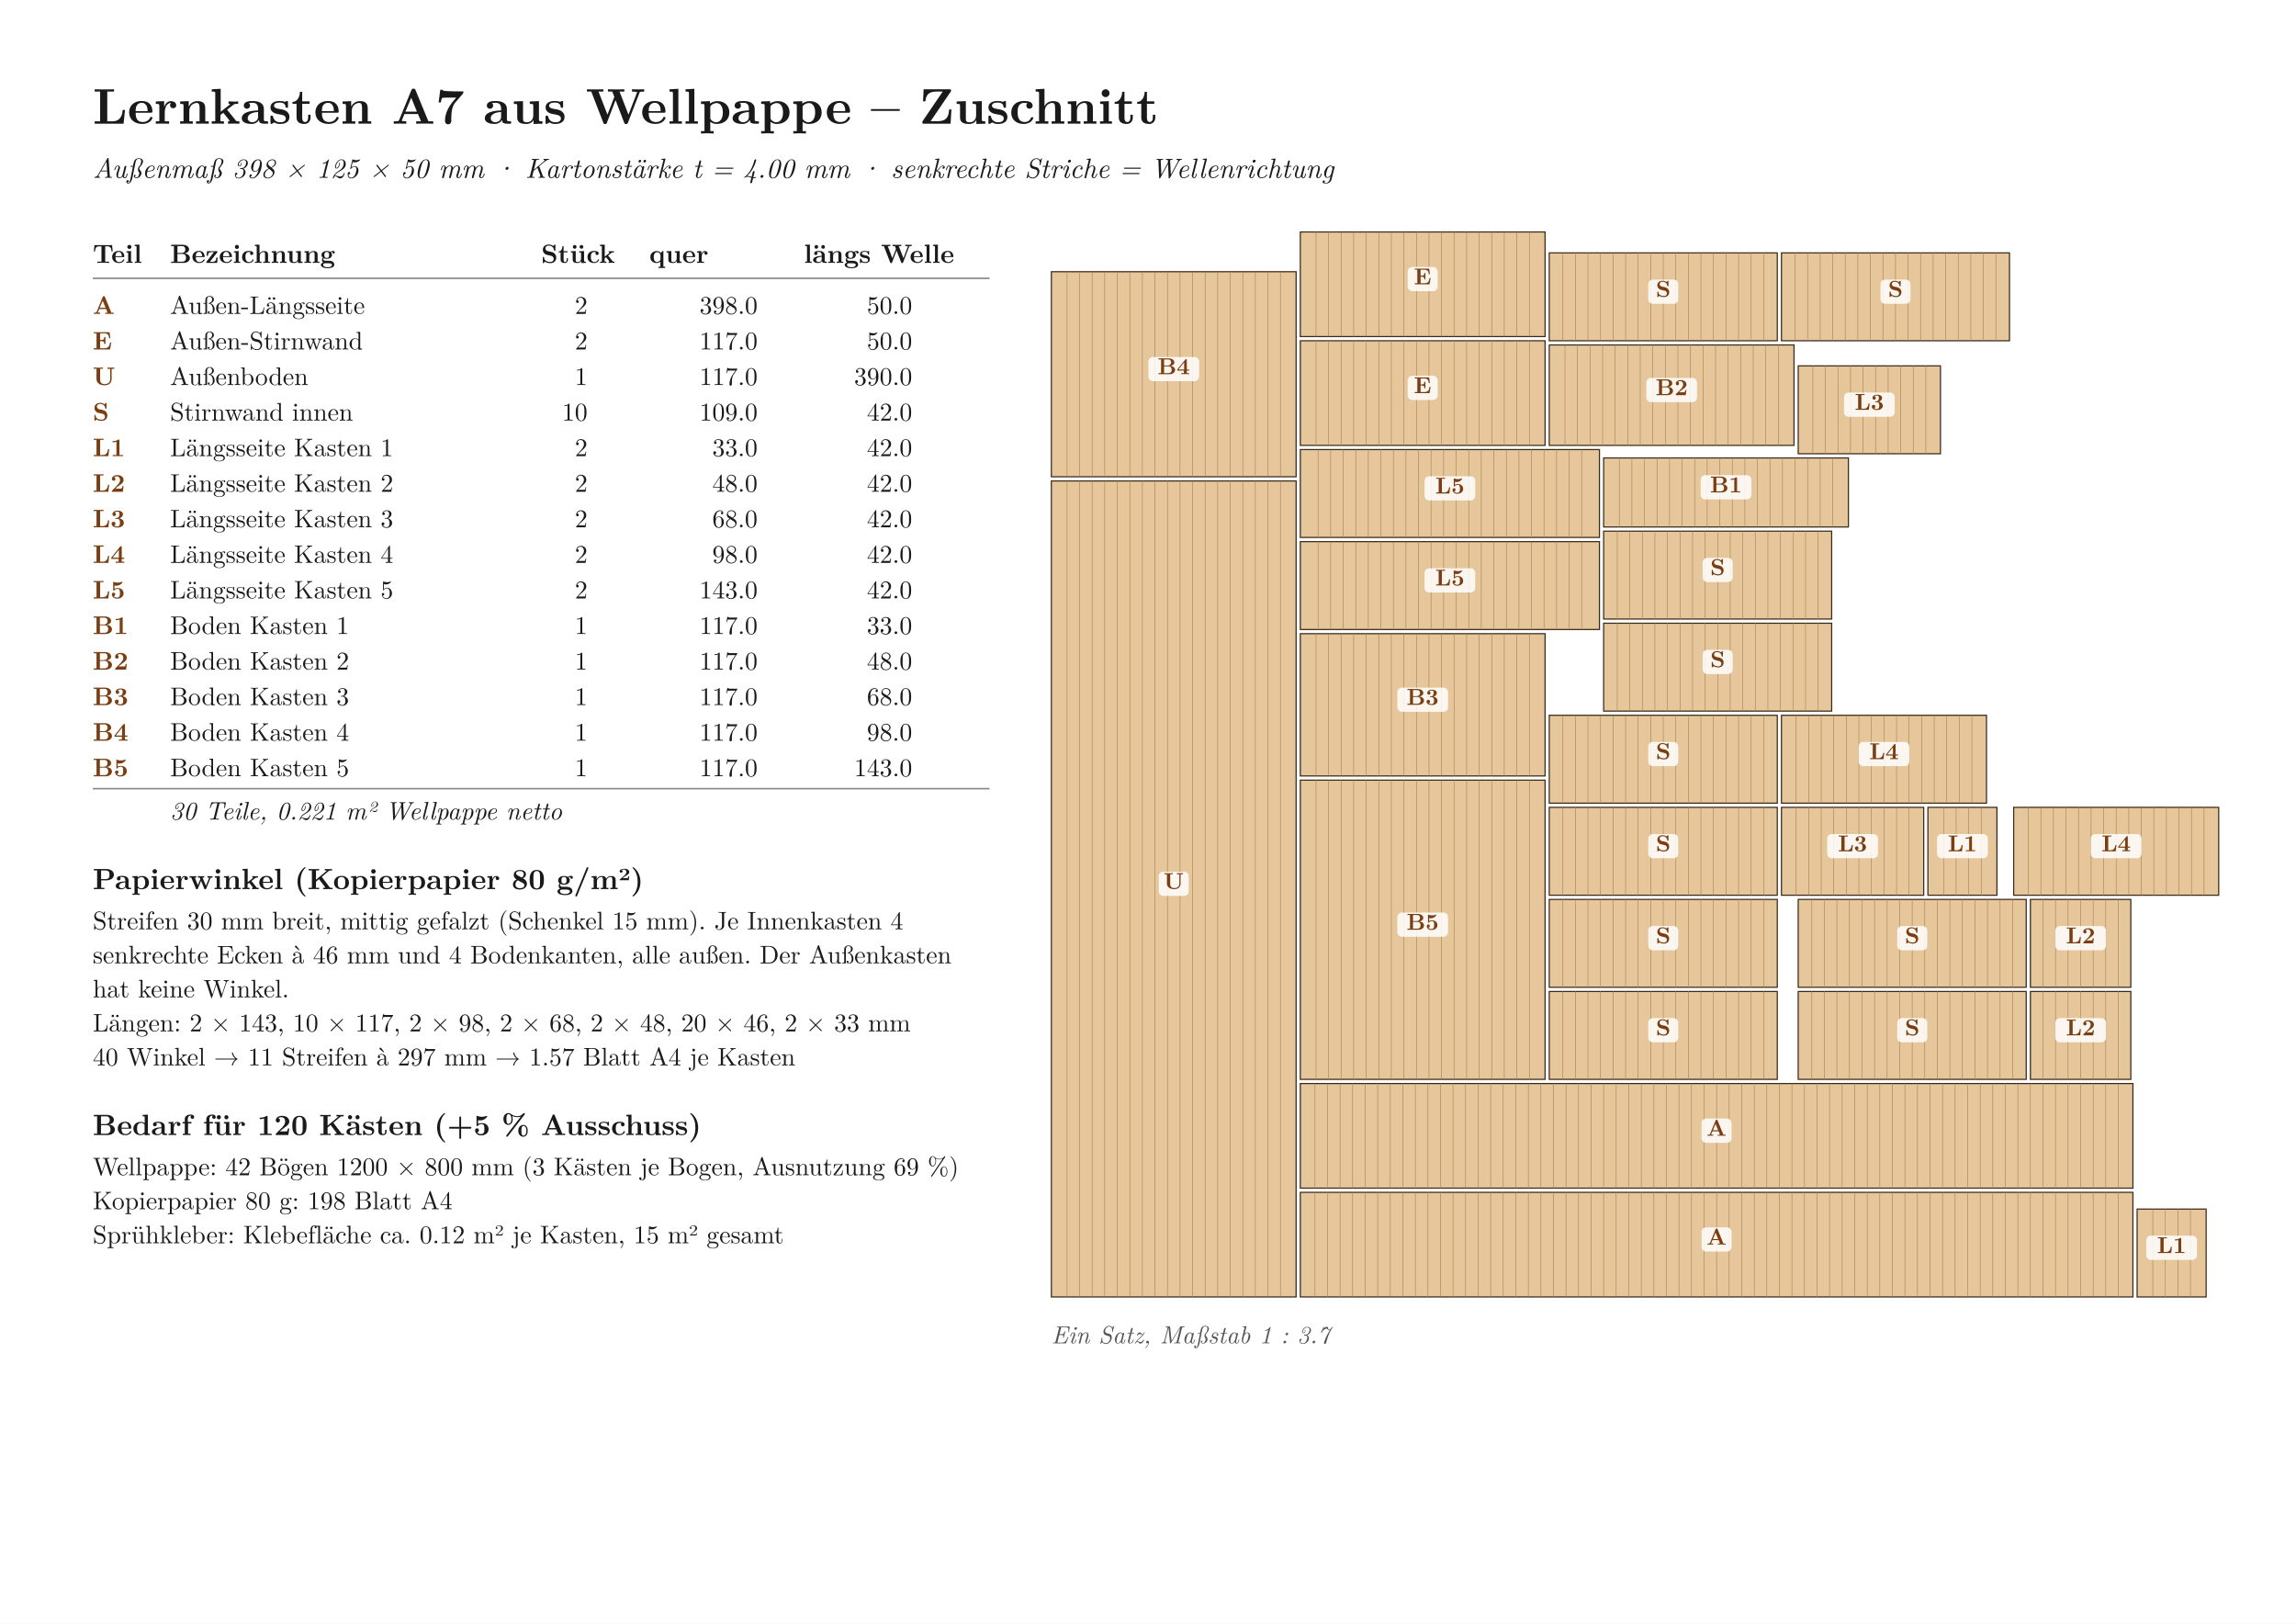
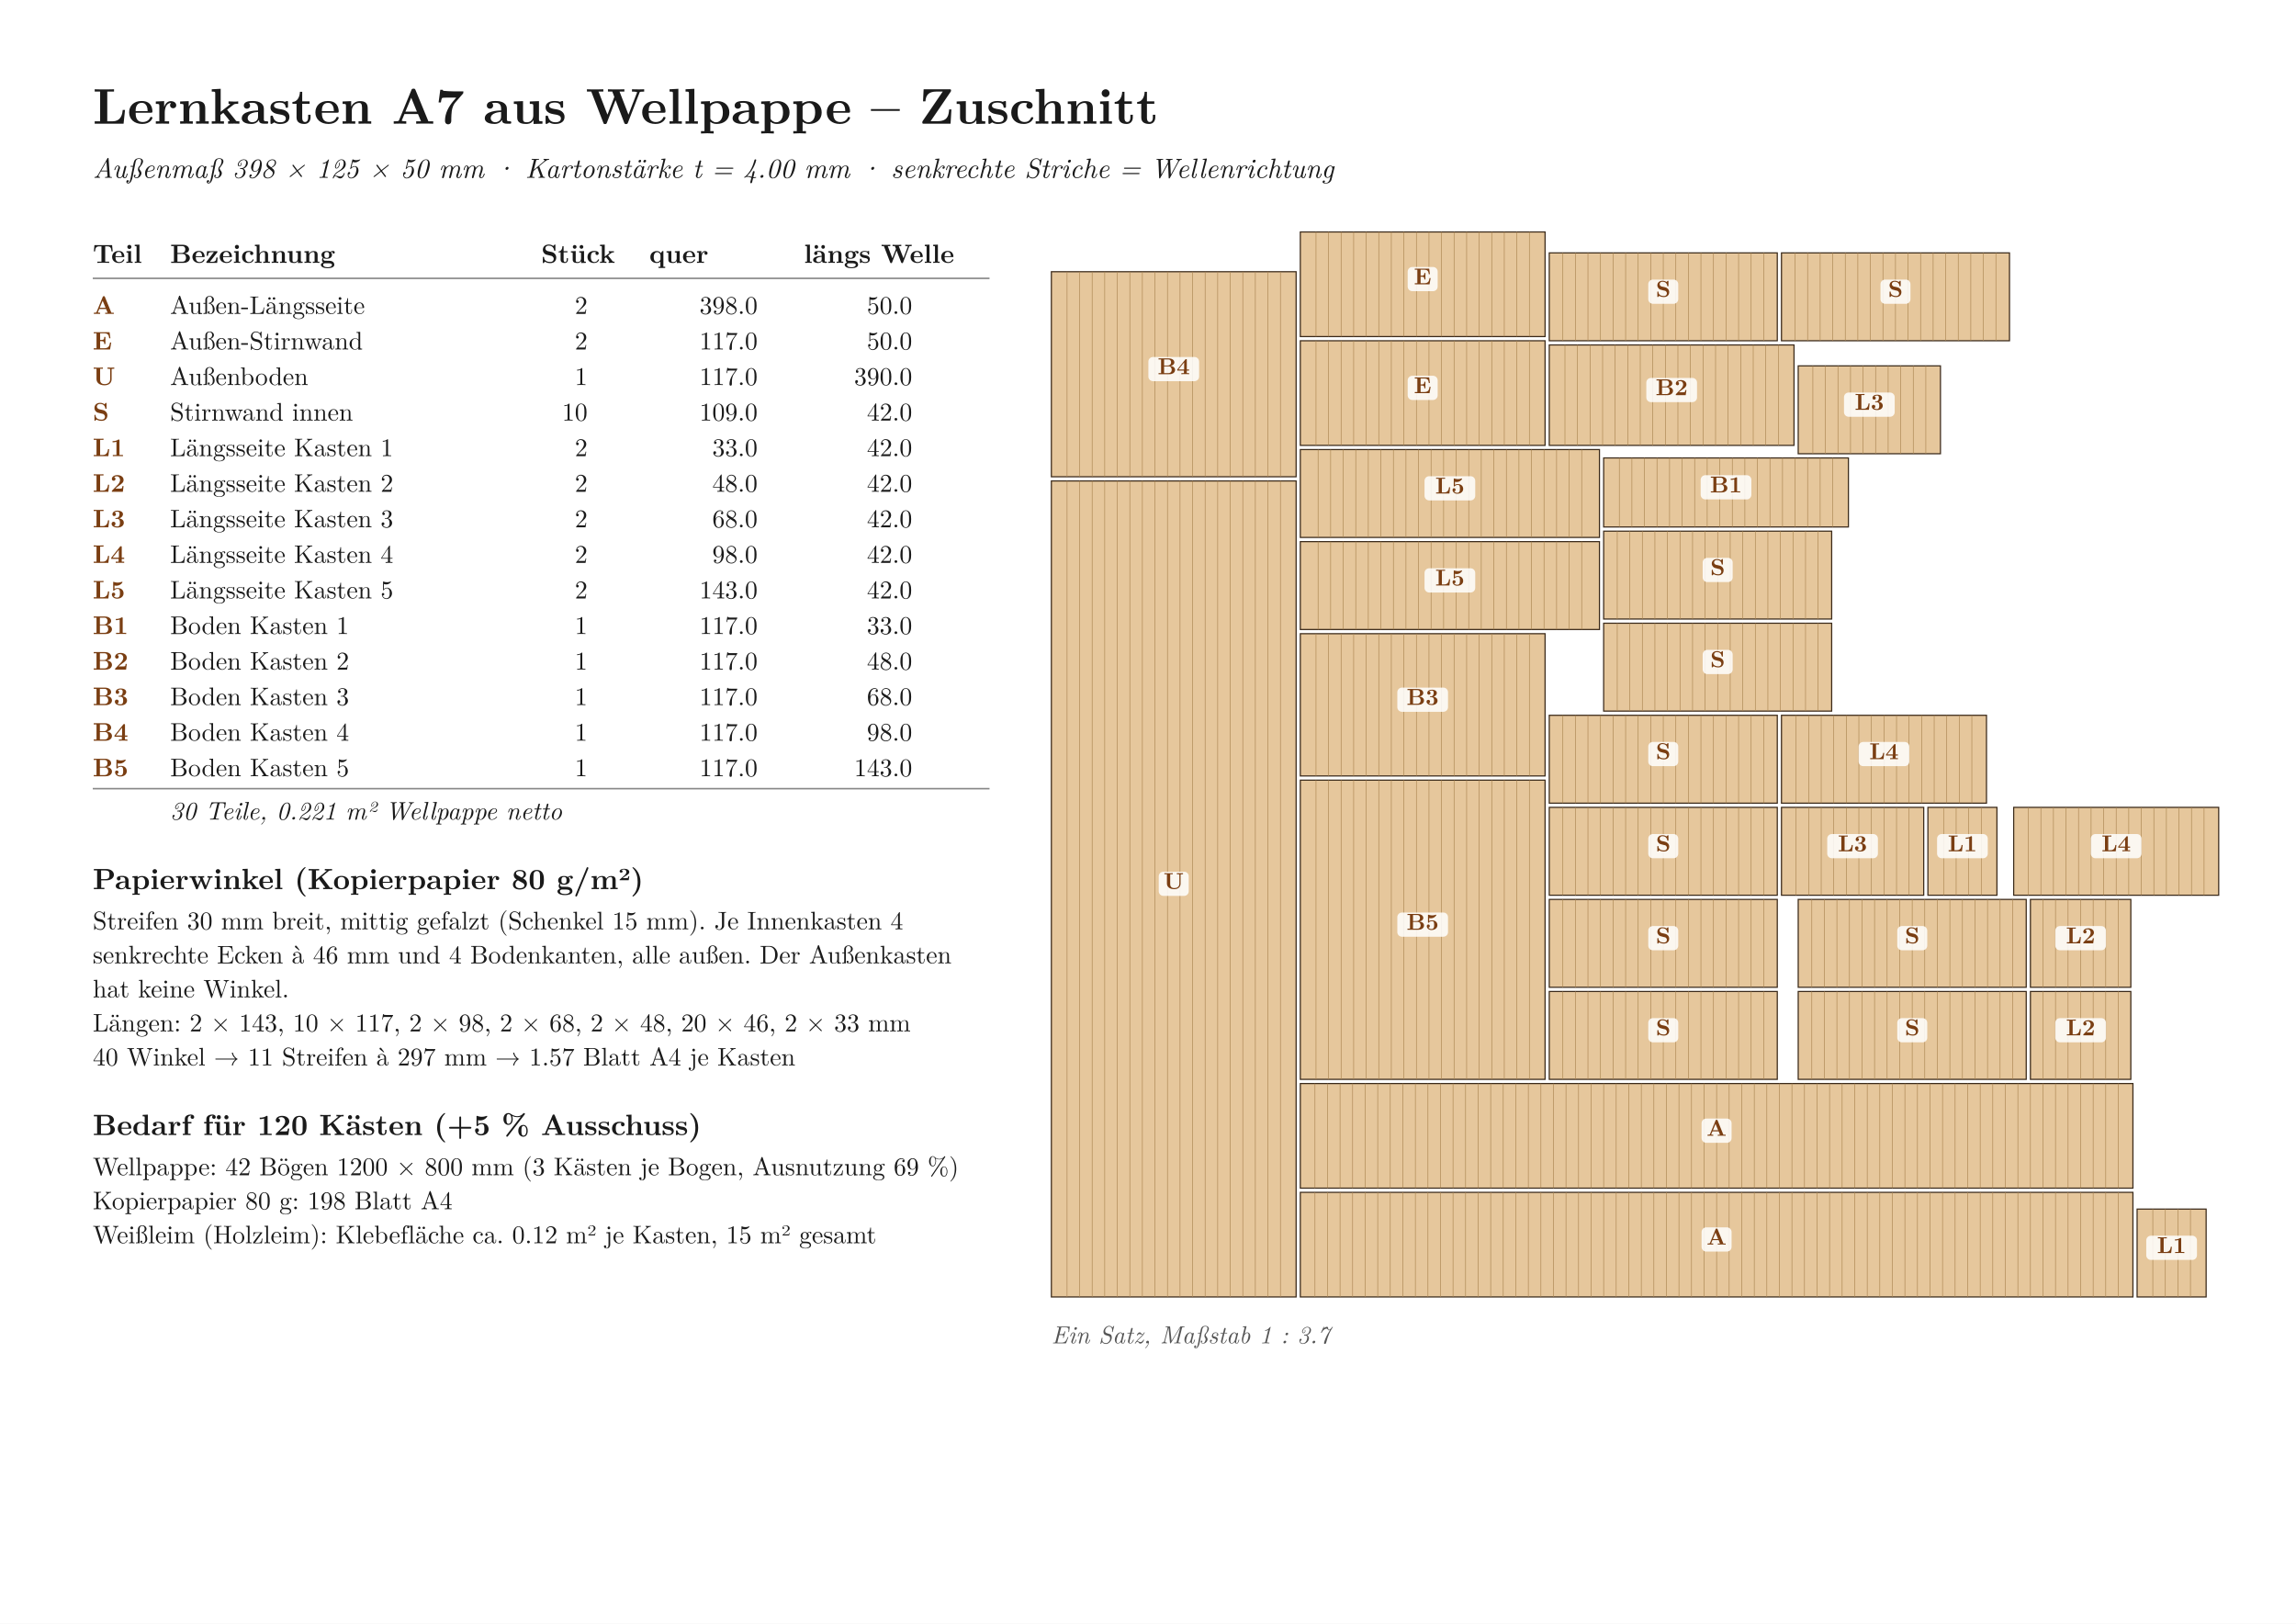
<svg xmlns="http://www.w3.org/2000/svg" width="297mm" height="210mm" viewBox="0 0 297 210" font-family="'Latin Modern Roman', 'CMU Serif', serif">
  <rect width="100%" height="100%" fill="#ffffff" />
  <text x="12.00" y="16.00" font-size="6.50" text-anchor="start" fill="#1a1a1a" font-weight="bold">Lernkasten A7 aus Wellpappe – Zuschnitt</text>
  <text x="12.00" y="23.00" font-size="3.60" text-anchor="start" fill="#1a1a1a" font-style="italic">Außenmaß 398 × 125 × 50 mm · Kartonstärke t = 4.00 mm · senkrechte Striche = Wellenrichtung</text>
  <text x="12.00" y="34.00" font-size="3.40" text-anchor="start" fill="#1a1a1a" font-weight="bold">Teil</text>
  <text x="22.00" y="34.00" font-size="3.40" text-anchor="start" fill="#1a1a1a" font-weight="bold">Bezeichnung</text>
  <text x="70.00" y="34.00" font-size="3.40" text-anchor="start" fill="#1a1a1a" font-weight="bold">Stück</text>
  <text x="84.00" y="34.00" font-size="3.40" text-anchor="start" fill="#1a1a1a" font-weight="bold">quer</text>
  <text x="104.00" y="34.00" font-size="3.40" text-anchor="start" fill="#1a1a1a" font-weight="bold">längs Welle</text>
  <path d="M12,36.0 H128" stroke="#888" stroke-width="0.2" />
  <text x="12.00" y="40.60" font-size="3.30" text-anchor="start" fill="#7a3e12" font-weight="bold">A</text>
  <text x="22.00" y="40.60" font-size="3.30" text-anchor="start" fill="#1a1a1a">Außen-Längsseite</text>
  <text x="76.00" y="40.60" font-size="3.30" text-anchor="end" fill="#1a1a1a">2</text>
  <text x="98.00" y="40.60" font-size="3.30" text-anchor="end" fill="#1a1a1a">398.0</text>
  <text x="118.00" y="40.60" font-size="3.30" text-anchor="end" fill="#1a1a1a">50.0</text>
  <text x="12.00" y="45.20" font-size="3.30" text-anchor="start" fill="#7a3e12" font-weight="bold">E</text>
  <text x="22.00" y="45.20" font-size="3.30" text-anchor="start" fill="#1a1a1a">Außen-Stirnwand</text>
  <text x="76.00" y="45.20" font-size="3.30" text-anchor="end" fill="#1a1a1a">2</text>
  <text x="98.00" y="45.20" font-size="3.30" text-anchor="end" fill="#1a1a1a">117.0</text>
  <text x="118.00" y="45.20" font-size="3.30" text-anchor="end" fill="#1a1a1a">50.0</text>
  <text x="12.00" y="49.80" font-size="3.30" text-anchor="start" fill="#7a3e12" font-weight="bold">U</text>
  <text x="22.00" y="49.80" font-size="3.30" text-anchor="start" fill="#1a1a1a">Außenboden</text>
  <text x="76.00" y="49.80" font-size="3.30" text-anchor="end" fill="#1a1a1a">1</text>
  <text x="98.00" y="49.80" font-size="3.30" text-anchor="end" fill="#1a1a1a">117.0</text>
  <text x="118.00" y="49.80" font-size="3.30" text-anchor="end" fill="#1a1a1a">390.0</text>
  <text x="12.00" y="54.40" font-size="3.30" text-anchor="start" fill="#7a3e12" font-weight="bold">S</text>
  <text x="22.00" y="54.40" font-size="3.30" text-anchor="start" fill="#1a1a1a">Stirnwand innen</text>
  <text x="76.00" y="54.40" font-size="3.30" text-anchor="end" fill="#1a1a1a">10</text>
  <text x="98.00" y="54.40" font-size="3.30" text-anchor="end" fill="#1a1a1a">109.0</text>
  <text x="118.00" y="54.40" font-size="3.30" text-anchor="end" fill="#1a1a1a">42.0</text>
  <text x="12.00" y="59.00" font-size="3.30" text-anchor="start" fill="#7a3e12" font-weight="bold">L1</text>
  <text x="22.00" y="59.00" font-size="3.30" text-anchor="start" fill="#1a1a1a">Längsseite Kasten 1</text>
  <text x="76.00" y="59.00" font-size="3.30" text-anchor="end" fill="#1a1a1a">2</text>
  <text x="98.00" y="59.00" font-size="3.30" text-anchor="end" fill="#1a1a1a">33.0</text>
  <text x="118.00" y="59.00" font-size="3.30" text-anchor="end" fill="#1a1a1a">42.0</text>
  <text x="12.00" y="63.60" font-size="3.30" text-anchor="start" fill="#7a3e12" font-weight="bold">L2</text>
  <text x="22.00" y="63.60" font-size="3.30" text-anchor="start" fill="#1a1a1a">Längsseite Kasten 2</text>
  <text x="76.00" y="63.60" font-size="3.30" text-anchor="end" fill="#1a1a1a">2</text>
  <text x="98.00" y="63.60" font-size="3.30" text-anchor="end" fill="#1a1a1a">48.0</text>
  <text x="118.00" y="63.60" font-size="3.30" text-anchor="end" fill="#1a1a1a">42.0</text>
  <text x="12.00" y="68.20" font-size="3.30" text-anchor="start" fill="#7a3e12" font-weight="bold">L3</text>
  <text x="22.00" y="68.20" font-size="3.30" text-anchor="start" fill="#1a1a1a">Längsseite Kasten 3</text>
  <text x="76.00" y="68.20" font-size="3.30" text-anchor="end" fill="#1a1a1a">2</text>
  <text x="98.00" y="68.20" font-size="3.30" text-anchor="end" fill="#1a1a1a">68.0</text>
  <text x="118.00" y="68.20" font-size="3.30" text-anchor="end" fill="#1a1a1a">42.0</text>
  <text x="12.00" y="72.80" font-size="3.30" text-anchor="start" fill="#7a3e12" font-weight="bold">L4</text>
  <text x="22.00" y="72.80" font-size="3.30" text-anchor="start" fill="#1a1a1a">Längsseite Kasten 4</text>
  <text x="76.00" y="72.80" font-size="3.30" text-anchor="end" fill="#1a1a1a">2</text>
  <text x="98.00" y="72.80" font-size="3.30" text-anchor="end" fill="#1a1a1a">98.0</text>
  <text x="118.00" y="72.80" font-size="3.30" text-anchor="end" fill="#1a1a1a">42.0</text>
  <text x="12.00" y="77.40" font-size="3.30" text-anchor="start" fill="#7a3e12" font-weight="bold">L5</text>
  <text x="22.00" y="77.40" font-size="3.30" text-anchor="start" fill="#1a1a1a">Längsseite Kasten 5</text>
  <text x="76.00" y="77.40" font-size="3.30" text-anchor="end" fill="#1a1a1a">2</text>
  <text x="98.00" y="77.40" font-size="3.30" text-anchor="end" fill="#1a1a1a">143.0</text>
  <text x="118.00" y="77.40" font-size="3.30" text-anchor="end" fill="#1a1a1a">42.0</text>
  <text x="12.00" y="82.00" font-size="3.30" text-anchor="start" fill="#7a3e12" font-weight="bold">B1</text>
  <text x="22.00" y="82.00" font-size="3.30" text-anchor="start" fill="#1a1a1a">Boden Kasten 1</text>
  <text x="76.00" y="82.00" font-size="3.30" text-anchor="end" fill="#1a1a1a">1</text>
  <text x="98.00" y="82.00" font-size="3.30" text-anchor="end" fill="#1a1a1a">117.0</text>
  <text x="118.00" y="82.00" font-size="3.30" text-anchor="end" fill="#1a1a1a">33.0</text>
  <text x="12.00" y="86.60" font-size="3.30" text-anchor="start" fill="#7a3e12" font-weight="bold">B2</text>
  <text x="22.00" y="86.60" font-size="3.30" text-anchor="start" fill="#1a1a1a">Boden Kasten 2</text>
  <text x="76.00" y="86.60" font-size="3.30" text-anchor="end" fill="#1a1a1a">1</text>
  <text x="98.00" y="86.60" font-size="3.30" text-anchor="end" fill="#1a1a1a">117.0</text>
  <text x="118.00" y="86.60" font-size="3.30" text-anchor="end" fill="#1a1a1a">48.0</text>
  <text x="12.00" y="91.20" font-size="3.30" text-anchor="start" fill="#7a3e12" font-weight="bold">B3</text>
  <text x="22.00" y="91.20" font-size="3.30" text-anchor="start" fill="#1a1a1a">Boden Kasten 3</text>
  <text x="76.00" y="91.20" font-size="3.30" text-anchor="end" fill="#1a1a1a">1</text>
  <text x="98.00" y="91.20" font-size="3.30" text-anchor="end" fill="#1a1a1a">117.0</text>
  <text x="118.00" y="91.20" font-size="3.30" text-anchor="end" fill="#1a1a1a">68.0</text>
  <text x="12.00" y="95.80" font-size="3.30" text-anchor="start" fill="#7a3e12" font-weight="bold">B4</text>
  <text x="22.00" y="95.80" font-size="3.30" text-anchor="start" fill="#1a1a1a">Boden Kasten 4</text>
  <text x="76.00" y="95.80" font-size="3.30" text-anchor="end" fill="#1a1a1a">1</text>
  <text x="98.00" y="95.80" font-size="3.30" text-anchor="end" fill="#1a1a1a">117.0</text>
  <text x="118.00" y="95.80" font-size="3.30" text-anchor="end" fill="#1a1a1a">98.0</text>
  <text x="12.00" y="100.40" font-size="3.30" text-anchor="start" fill="#7a3e12" font-weight="bold">B5</text>
  <text x="22.00" y="100.40" font-size="3.30" text-anchor="start" fill="#1a1a1a">Boden Kasten 5</text>
  <text x="76.00" y="100.40" font-size="3.30" text-anchor="end" fill="#1a1a1a">1</text>
  <text x="98.00" y="100.40" font-size="3.30" text-anchor="end" fill="#1a1a1a">117.0</text>
  <text x="118.00" y="100.40" font-size="3.30" text-anchor="end" fill="#1a1a1a">143.0</text>
  <path d="M12,102.0 H128" stroke="#888" stroke-width="0.2" />
  <text x="22.00" y="106.00" font-size="3.30" text-anchor="start" fill="#1a1a1a" font-style="italic">30 Teile, 0.221 m² Wellpappe netto</text>
  <text x="12.00" y="115.00" font-size="3.80" text-anchor="start" fill="#1a1a1a" font-weight="bold">Papierwinkel (Kopierpapier 80 g/m²)</text>
  <text x="12.00" y="120.20" font-size="3.30" text-anchor="start" fill="#1a1a1a">Streifen 30 mm breit, mittig gefalzt (Schenkel 15 mm). Je Innenkasten 4</text>
  <text x="12.00" y="124.60" font-size="3.30" text-anchor="start" fill="#1a1a1a">senkrechte Ecken à 46 mm und 4 Bodenkanten, alle außen. Der Außenkasten</text>
  <text x="12.00" y="129.00" font-size="3.30" text-anchor="start" fill="#1a1a1a">hat keine Winkel.</text>
  <text x="12.00" y="133.40" font-size="3.30" text-anchor="start" fill="#1a1a1a">Längen: 2 × 143, 10 × 117, 2 × 98, 2 × 68, 2 × 48, 20 × 46, 2 × 33 mm</text>
  <text x="12.00" y="137.80" font-size="3.30" text-anchor="start" fill="#1a1a1a">40 Winkel → 11 Streifen à 297 mm → 1.57 Blatt A4 je Kasten</text>
  <text x="12.00" y="146.80" font-size="3.80" text-anchor="start" fill="#1a1a1a" font-weight="bold">Bedarf für 120 Kästen (+5 % Ausschuss)</text>
  <text x="12.00" y="152.00" font-size="3.30" text-anchor="start" fill="#1a1a1a">Wellpappe: 42 Bögen 1200 × 800 mm (3 Kästen je Bogen, Ausnutzung 69 %)</text>
  <text x="12.00" y="156.40" font-size="3.30" text-anchor="start" fill="#1a1a1a">Kopierpapier 80 g: 198 Blatt A4</text>
-   <text x="12.00" y="160.80" font-size="3.30" text-anchor="start" fill="#1a1a1a">Sprühkleber: Klebefläche ca. 0.12 m² je Kasten, 15 m² gesamt</text>
+   <text x="12.00" y="160.80" font-size="3.30" text-anchor="start" fill="#1a1a1a">Weißleim (Holzleim): Klebefläche ca. 0.12 m² je Kasten, 15 m² gesamt</text>
  <rect x="136.000" y="62.203" width="31.661" height="105.538" fill="#e6c79c" stroke="#3b2a1a" stroke-width="0.15" />
  <path d="M138.030,62.203 V167.740 M139.653,62.203 V167.740 M141.277,62.203 V167.740 M142.901,62.203 V167.740 M144.524,62.203 V167.740 M146.148,62.203 V167.740 M147.772,62.203 V167.740 M149.395,62.203 V167.740 M151.019,62.203 V167.740 M152.642,62.203 V167.740 M154.266,62.203 V167.740 M155.890,62.203 V167.740 M157.513,62.203 V167.740 M159.137,62.203 V167.740 M160.761,62.203 V167.740 M162.384,62.203 V167.740 M164.008,62.203 V167.740 M165.632,62.203 V167.740 " stroke="#a9834f" stroke-width="0.075" fill="none" />
  <rect x="149.89" y="112.74" width="3.88" height="3.13" rx="0.6" fill="#ffffff" fill-opacity="0.85" />
  <text x="151.83" y="114.97" font-size="2.98" text-anchor="middle" fill="#7a3e12" font-weight="bold">U</text>
  <rect x="168.203" y="154.210" width="107.703" height="13.530" fill="#e6c79c" stroke="#3b2a1a" stroke-width="0.15" />
  <path d="M170.097,154.210 V167.740 M171.720,154.210 V167.740 M173.344,154.210 V167.740 M174.968,154.210 V167.740 M176.591,154.210 V167.740 M178.215,154.210 V167.740 M179.839,154.210 V167.740 M181.462,154.210 V167.740 M183.086,154.210 V167.740 M184.710,154.210 V167.740 M186.333,154.210 V167.740 M187.957,154.210 V167.740 M189.581,154.210 V167.740 M191.204,154.210 V167.740 M192.828,154.210 V167.740 M194.452,154.210 V167.740 M196.075,154.210 V167.740 M197.699,154.210 V167.740 M199.323,154.210 V167.740 M200.946,154.210 V167.740 M202.570,154.210 V167.740 M204.194,154.210 V167.740 M205.817,154.210 V167.740 M207.441,154.210 V167.740 M209.065,154.210 V167.740 M210.688,154.210 V167.740 M212.312,154.210 V167.740 M213.935,154.210 V167.740 M215.559,154.210 V167.740 M217.183,154.210 V167.740 M218.806,154.210 V167.740 M220.430,154.210 V167.740 M222.054,154.210 V167.740 M223.677,154.210 V167.740 M225.301,154.210 V167.740 M226.925,154.210 V167.740 M228.548,154.210 V167.740 M230.172,154.210 V167.740 M231.796,154.210 V167.740 M233.419,154.210 V167.740 M235.043,154.210 V167.740 M236.667,154.210 V167.740 M238.290,154.210 V167.740 M239.914,154.210 V167.740 M241.538,154.210 V167.740 M243.161,154.210 V167.740 M244.785,154.210 V167.740 M246.409,154.210 V167.740 M248.032,154.210 V167.740 M249.656,154.210 V167.740 M251.280,154.210 V167.740 M252.903,154.210 V167.740 M254.527,154.210 V167.740 M256.151,154.210 V167.740 M257.774,154.210 V167.740 M259.398,154.210 V167.740 M261.022,154.210 V167.740 M262.645,154.210 V167.740 M264.269,154.210 V167.740 M265.892,154.210 V167.740 M267.516,154.210 V167.740 M269.140,154.210 V167.740 M270.763,154.210 V167.740 M272.387,154.210 V167.740 M274.011,154.210 V167.740 " stroke="#a9834f" stroke-width="0.075" fill="none" />
  <rect x="220.11" y="158.74" width="3.88" height="3.13" rx="0.6" fill="#ffffff" fill-opacity="0.85" />
  <text x="222.05" y="160.97" font-size="2.98" text-anchor="middle" fill="#7a3e12" font-weight="bold">A</text>
  <rect x="168.203" y="140.138" width="107.703" height="13.530" fill="#e6c79c" stroke="#3b2a1a" stroke-width="0.15" />
  <path d="M170.097,140.138 V153.668 M171.720,140.138 V153.668 M173.344,140.138 V153.668 M174.968,140.138 V153.668 M176.591,140.138 V153.668 M178.215,140.138 V153.668 M179.839,140.138 V153.668 M181.462,140.138 V153.668 M183.086,140.138 V153.668 M184.710,140.138 V153.668 M186.333,140.138 V153.668 M187.957,140.138 V153.668 M189.581,140.138 V153.668 M191.204,140.138 V153.668 M192.828,140.138 V153.668 M194.452,140.138 V153.668 M196.075,140.138 V153.668 M197.699,140.138 V153.668 M199.323,140.138 V153.668 M200.946,140.138 V153.668 M202.570,140.138 V153.668 M204.194,140.138 V153.668 M205.817,140.138 V153.668 M207.441,140.138 V153.668 M209.065,140.138 V153.668 M210.688,140.138 V153.668 M212.312,140.138 V153.668 M213.935,140.138 V153.668 M215.559,140.138 V153.668 M217.183,140.138 V153.668 M218.806,140.138 V153.668 M220.430,140.138 V153.668 M222.054,140.138 V153.668 M223.677,140.138 V153.668 M225.301,140.138 V153.668 M226.925,140.138 V153.668 M228.548,140.138 V153.668 M230.172,140.138 V153.668 M231.796,140.138 V153.668 M233.419,140.138 V153.668 M235.043,140.138 V153.668 M236.667,140.138 V153.668 M238.290,140.138 V153.668 M239.914,140.138 V153.668 M241.538,140.138 V153.668 M243.161,140.138 V153.668 M244.785,140.138 V153.668 M246.409,140.138 V153.668 M248.032,140.138 V153.668 M249.656,140.138 V153.668 M251.280,140.138 V153.668 M252.903,140.138 V153.668 M254.527,140.138 V153.668 M256.151,140.138 V153.668 M257.774,140.138 V153.668 M259.398,140.138 V153.668 M261.022,140.138 V153.668 M262.645,140.138 V153.668 M264.269,140.138 V153.668 M265.892,140.138 V153.668 M267.516,140.138 V153.668 M269.140,140.138 V153.668 M270.763,140.138 V153.668 M272.387,140.138 V153.668 M274.011,140.138 V153.668 " stroke="#a9834f" stroke-width="0.075" fill="none" />
  <rect x="220.11" y="144.67" width="3.88" height="3.13" rx="0.6" fill="#ffffff" fill-opacity="0.85" />
  <text x="222.05" y="146.90" font-size="2.98" text-anchor="middle" fill="#7a3e12" font-weight="bold">A</text>
  <rect x="168.203" y="100.900" width="31.661" height="38.697" fill="#e6c79c" stroke="#3b2a1a" stroke-width="0.15" />
  <path d="M170.232,100.900 V139.597 M171.856,100.900 V139.597 M173.479,100.900 V139.597 M175.103,100.900 V139.597 M176.727,100.900 V139.597 M178.350,100.900 V139.597 M179.974,100.900 V139.597 M181.598,100.900 V139.597 M183.221,100.900 V139.597 M184.845,100.900 V139.597 M186.469,100.900 V139.597 M188.092,100.900 V139.597 M189.716,100.900 V139.597 M191.340,100.900 V139.597 M192.963,100.900 V139.597 M194.587,100.900 V139.597 M196.211,100.900 V139.597 M197.834,100.900 V139.597 " stroke="#a9834f" stroke-width="0.075" fill="none" />
  <rect x="180.75" y="118.02" width="6.56" height="3.13" rx="0.6" fill="#ffffff" fill-opacity="0.85" />
  <text x="184.03" y="120.25" font-size="2.98" text-anchor="middle" fill="#7a3e12" font-weight="bold">B5</text>
  <rect x="136.000" y="35.142" width="31.661" height="26.520" fill="#e6c79c" stroke="#3b2a1a" stroke-width="0.15" />
  <path d="M138.030,35.142 V61.661 M139.653,35.142 V61.661 M141.277,35.142 V61.661 M142.901,35.142 V61.661 M144.524,35.142 V61.661 M146.148,35.142 V61.661 M147.772,35.142 V61.661 M149.395,35.142 V61.661 M151.019,35.142 V61.661 M152.642,35.142 V61.661 M154.266,35.142 V61.661 M155.890,35.142 V61.661 M157.513,35.142 V61.661 M159.137,35.142 V61.661 M160.761,35.142 V61.661 M162.384,35.142 V61.661 M164.008,35.142 V61.661 M165.632,35.142 V61.661 " stroke="#a9834f" stroke-width="0.075" fill="none" />
  <rect x="148.55" y="46.17" width="6.56" height="3.13" rx="0.6" fill="#ffffff" fill-opacity="0.85" />
  <text x="151.83" y="48.40" font-size="2.98" text-anchor="middle" fill="#7a3e12" font-weight="bold">B4</text>
  <rect x="168.203" y="81.957" width="31.661" height="18.401" fill="#e6c79c" stroke="#3b2a1a" stroke-width="0.15" />
  <path d="M170.232,81.957 V100.358 M171.856,81.957 V100.358 M173.479,81.957 V100.358 M175.103,81.957 V100.358 M176.727,81.957 V100.358 M178.350,81.957 V100.358 M179.974,81.957 V100.358 M181.598,81.957 V100.358 M183.221,81.957 V100.358 M184.845,81.957 V100.358 M186.469,81.957 V100.358 M188.092,81.957 V100.358 M189.716,81.957 V100.358 M191.340,81.957 V100.358 M192.963,81.957 V100.358 M194.587,81.957 V100.358 M196.211,81.957 V100.358 M197.834,81.957 V100.358 " stroke="#a9834f" stroke-width="0.075" fill="none" />
  <rect x="180.75" y="88.93" width="6.56" height="3.13" rx="0.6" fill="#ffffff" fill-opacity="0.85" />
  <text x="184.03" y="91.16" font-size="2.98" text-anchor="middle" fill="#7a3e12" font-weight="bold">B3</text>
  <rect x="168.203" y="70.050" width="38.697" height="11.366" fill="#e6c79c" stroke="#3b2a1a" stroke-width="0.15" />
  <path d="M170.503,70.050 V81.416 M172.126,70.050 V81.416 M173.750,70.050 V81.416 M175.374,70.050 V81.416 M176.997,70.050 V81.416 M178.621,70.050 V81.416 M180.245,70.050 V81.416 M181.868,70.050 V81.416 M183.492,70.050 V81.416 M185.116,70.050 V81.416 M186.739,70.050 V81.416 M188.363,70.050 V81.416 M189.987,70.050 V81.416 M191.610,70.050 V81.416 M193.234,70.050 V81.416 M194.858,70.050 V81.416 M196.481,70.050 V81.416 M198.105,70.050 V81.416 M199.728,70.050 V81.416 M201.352,70.050 V81.416 M202.976,70.050 V81.416 M204.599,70.050 V81.416 " stroke="#a9834f" stroke-width="0.075" fill="none" />
  <rect x="184.27" y="73.50" width="6.56" height="3.13" rx="0.6" fill="#ffffff" fill-opacity="0.85" />
  <text x="187.55" y="75.73" font-size="2.98" text-anchor="middle" fill="#7a3e12" font-weight="bold">L5</text>
  <rect x="168.203" y="58.143" width="38.697" height="11.366" fill="#e6c79c" stroke="#3b2a1a" stroke-width="0.15" />
  <path d="M170.503,58.143 V69.509 M172.126,58.143 V69.509 M173.750,58.143 V69.509 M175.374,58.143 V69.509 M176.997,58.143 V69.509 M178.621,58.143 V69.509 M180.245,58.143 V69.509 M181.868,58.143 V69.509 M183.492,58.143 V69.509 M185.116,58.143 V69.509 M186.739,58.143 V69.509 M188.363,58.143 V69.509 M189.987,58.143 V69.509 M191.610,58.143 V69.509 M193.234,58.143 V69.509 M194.858,58.143 V69.509 M196.481,58.143 V69.509 M198.105,58.143 V69.509 M199.728,58.143 V69.509 M201.352,58.143 V69.509 M202.976,58.143 V69.509 M204.599,58.143 V69.509 " stroke="#a9834f" stroke-width="0.075" fill="none" />
  <rect x="184.27" y="61.59" width="6.56" height="3.13" rx="0.6" fill="#ffffff" fill-opacity="0.85" />
  <text x="187.55" y="63.83" font-size="2.98" text-anchor="middle" fill="#7a3e12" font-weight="bold">L5</text>
  <rect x="168.203" y="44.072" width="31.661" height="13.530" fill="#e6c79c" stroke="#3b2a1a" stroke-width="0.15" />
  <path d="M170.232,44.072 V57.602 M171.856,44.072 V57.602 M173.479,44.072 V57.602 M175.103,44.072 V57.602 M176.727,44.072 V57.602 M178.350,44.072 V57.602 M179.974,44.072 V57.602 M181.598,44.072 V57.602 M183.221,44.072 V57.602 M184.845,44.072 V57.602 M186.469,44.072 V57.602 M188.092,44.072 V57.602 M189.716,44.072 V57.602 M191.340,44.072 V57.602 M192.963,44.072 V57.602 M194.587,44.072 V57.602 M196.211,44.072 V57.602 M197.834,44.072 V57.602 " stroke="#a9834f" stroke-width="0.075" fill="none" />
  <rect x="182.09" y="48.60" width="3.88" height="3.13" rx="0.6" fill="#ffffff" fill-opacity="0.85" />
  <text x="184.03" y="50.84" font-size="2.98" text-anchor="middle" fill="#7a3e12" font-weight="bold">E</text>
  <rect x="168.203" y="30.000" width="31.661" height="13.530" fill="#e6c79c" stroke="#3b2a1a" stroke-width="0.15" />
  <path d="M170.232,30.000 V43.530 M171.856,30.000 V43.530 M173.479,30.000 V43.530 M175.103,30.000 V43.530 M176.727,30.000 V43.530 M178.350,30.000 V43.530 M179.974,30.000 V43.530 M181.598,30.000 V43.530 M183.221,30.000 V43.530 M184.845,30.000 V43.530 M186.469,30.000 V43.530 M188.092,30.000 V43.530 M189.716,30.000 V43.530 M191.340,30.000 V43.530 M192.963,30.000 V43.530 M194.587,30.000 V43.530 M196.211,30.000 V43.530 M197.834,30.000 V43.530 " stroke="#a9834f" stroke-width="0.075" fill="none" />
  <rect x="182.09" y="34.53" width="3.88" height="3.13" rx="0.6" fill="#ffffff" fill-opacity="0.85" />
  <text x="184.03" y="36.77" font-size="2.98" text-anchor="middle" fill="#7a3e12" font-weight="bold">E</text>
  <rect x="200.405" y="44.613" width="31.661" height="12.989" fill="#e6c79c" stroke="#3b2a1a" stroke-width="0.15" />
  <path d="M202.435,44.613 V57.602 M204.058,44.613 V57.602 M205.682,44.613 V57.602 M207.306,44.613 V57.602 M208.929,44.613 V57.602 M210.553,44.613 V57.602 M212.177,44.613 V57.602 M213.800,44.613 V57.602 M215.424,44.613 V57.602 M217.047,44.613 V57.602 M218.671,44.613 V57.602 M220.295,44.613 V57.602 M221.918,44.613 V57.602 M223.542,44.613 V57.602 M225.166,44.613 V57.602 M226.789,44.613 V57.602 M228.413,44.613 V57.602 M230.037,44.613 V57.602 " stroke="#a9834f" stroke-width="0.075" fill="none" />
  <rect x="212.96" y="48.88" width="6.56" height="3.13" rx="0.6" fill="#ffffff" fill-opacity="0.85" />
  <text x="216.24" y="51.11" font-size="2.98" text-anchor="middle" fill="#7a3e12" font-weight="bold">B2</text>
  <rect x="200.405" y="32.706" width="29.496" height="11.366" fill="#e6c79c" stroke="#3b2a1a" stroke-width="0.15" />
  <path d="M202.164,32.706 V44.072 M203.788,32.706 V44.072 M205.411,32.706 V44.072 M207.035,32.706 V44.072 M208.659,32.706 V44.072 M210.282,32.706 V44.072 M211.906,32.706 V44.072 M213.530,32.706 V44.072 M215.153,32.706 V44.072 M216.777,32.706 V44.072 M218.401,32.706 V44.072 M220.024,32.706 V44.072 M221.648,32.706 V44.072 M223.272,32.706 V44.072 M224.895,32.706 V44.072 M226.519,32.706 V44.072 M228.142,32.706 V44.072 " stroke="#a9834f" stroke-width="0.075" fill="none" />
  <rect x="213.21" y="36.16" width="3.88" height="3.13" rx="0.6" fill="#ffffff" fill-opacity="0.85" />
  <text x="215.15" y="38.39" font-size="2.98" text-anchor="middle" fill="#7a3e12" font-weight="bold">S</text>
  <rect x="230.443" y="32.706" width="29.496" height="11.366" fill="#e6c79c" stroke="#3b2a1a" stroke-width="0.15" />
  <path d="M232.202,32.706 V44.072 M233.825,32.706 V44.072 M235.449,32.706 V44.072 M237.073,32.706 V44.072 M238.696,32.706 V44.072 M240.320,32.706 V44.072 M241.944,32.706 V44.072 M243.567,32.706 V44.072 M245.191,32.706 V44.072 M246.815,32.706 V44.072 M248.438,32.706 V44.072 M250.062,32.706 V44.072 M251.685,32.706 V44.072 M253.309,32.706 V44.072 M254.933,32.706 V44.072 M256.556,32.706 V44.072 M258.180,32.706 V44.072 " stroke="#a9834f" stroke-width="0.075" fill="none" />
  <rect x="243.25" y="36.16" width="3.88" height="3.13" rx="0.6" fill="#ffffff" fill-opacity="0.85" />
  <text x="245.19" y="38.39" font-size="2.98" text-anchor="middle" fill="#7a3e12" font-weight="bold">S</text>
  <rect x="232.608" y="128.231" width="29.496" height="11.366" fill="#e6c79c" stroke="#3b2a1a" stroke-width="0.15" />
  <path d="M234.366,128.231 V139.597 M235.990,128.231 V139.597 M237.614,128.231 V139.597 M239.237,128.231 V139.597 M240.861,128.231 V139.597 M242.485,128.231 V139.597 M244.108,128.231 V139.597 M245.732,128.231 V139.597 M247.356,128.231 V139.597 M248.979,128.231 V139.597 M250.603,128.231 V139.597 M252.227,128.231 V139.597 M253.850,128.231 V139.597 M255.474,128.231 V139.597 M257.098,128.231 V139.597 M258.721,128.231 V139.597 M260.345,128.231 V139.597 " stroke="#a9834f" stroke-width="0.075" fill="none" />
  <rect x="245.42" y="131.68" width="3.88" height="3.13" rx="0.6" fill="#ffffff" fill-opacity="0.85" />
  <text x="247.36" y="133.91" font-size="2.98" text-anchor="middle" fill="#7a3e12" font-weight="bold">S</text>
  <rect x="200.405" y="128.231" width="29.496" height="11.366" fill="#e6c79c" stroke="#3b2a1a" stroke-width="0.15" />
  <path d="M202.164,128.231 V139.597 M203.788,128.231 V139.597 M205.411,128.231 V139.597 M207.035,128.231 V139.597 M208.659,128.231 V139.597 M210.282,128.231 V139.597 M211.906,128.231 V139.597 M213.530,128.231 V139.597 M215.153,128.231 V139.597 M216.777,128.231 V139.597 M218.401,128.231 V139.597 M220.024,128.231 V139.597 M221.648,128.231 V139.597 M223.272,128.231 V139.597 M224.895,128.231 V139.597 M226.519,128.231 V139.597 M228.142,128.231 V139.597 " stroke="#a9834f" stroke-width="0.075" fill="none" />
  <rect x="213.21" y="131.68" width="3.88" height="3.13" rx="0.6" fill="#ffffff" fill-opacity="0.85" />
  <text x="215.15" y="133.91" font-size="2.98" text-anchor="middle" fill="#7a3e12" font-weight="bold">S</text>
  <rect x="232.608" y="116.324" width="29.496" height="11.366" fill="#e6c79c" stroke="#3b2a1a" stroke-width="0.15" />
  <path d="M234.366,116.324 V127.690 M235.990,116.324 V127.690 M237.614,116.324 V127.690 M239.237,116.324 V127.690 M240.861,116.324 V127.690 M242.485,116.324 V127.690 M244.108,116.324 V127.690 M245.732,116.324 V127.690 M247.356,116.324 V127.690 M248.979,116.324 V127.690 M250.603,116.324 V127.690 M252.227,116.324 V127.690 M253.850,116.324 V127.690 M255.474,116.324 V127.690 M257.098,116.324 V127.690 M258.721,116.324 V127.690 M260.345,116.324 V127.690 " stroke="#a9834f" stroke-width="0.075" fill="none" />
  <rect x="245.42" y="119.77" width="3.88" height="3.13" rx="0.6" fill="#ffffff" fill-opacity="0.85" />
  <text x="247.36" y="122.01" font-size="2.98" text-anchor="middle" fill="#7a3e12" font-weight="bold">S</text>
  <rect x="200.405" y="116.324" width="29.496" height="11.366" fill="#e6c79c" stroke="#3b2a1a" stroke-width="0.15" />
  <path d="M202.164,116.324 V127.690 M203.788,116.324 V127.690 M205.411,116.324 V127.690 M207.035,116.324 V127.690 M208.659,116.324 V127.690 M210.282,116.324 V127.690 M211.906,116.324 V127.690 M213.530,116.324 V127.690 M215.153,116.324 V127.690 M216.777,116.324 V127.690 M218.401,116.324 V127.690 M220.024,116.324 V127.690 M221.648,116.324 V127.690 M223.272,116.324 V127.690 M224.895,116.324 V127.690 M226.519,116.324 V127.690 M228.142,116.324 V127.690 " stroke="#a9834f" stroke-width="0.075" fill="none" />
  <rect x="213.21" y="119.77" width="3.88" height="3.13" rx="0.6" fill="#ffffff" fill-opacity="0.85" />
  <text x="215.15" y="122.01" font-size="2.98" text-anchor="middle" fill="#7a3e12" font-weight="bold">S</text>
  <rect x="200.405" y="104.418" width="29.496" height="11.366" fill="#e6c79c" stroke="#3b2a1a" stroke-width="0.15" />
  <path d="M202.164,104.418 V115.783 M203.788,104.418 V115.783 M205.411,104.418 V115.783 M207.035,104.418 V115.783 M208.659,104.418 V115.783 M210.282,104.418 V115.783 M211.906,104.418 V115.783 M213.530,104.418 V115.783 M215.153,104.418 V115.783 M216.777,104.418 V115.783 M218.401,104.418 V115.783 M220.024,104.418 V115.783 M221.648,104.418 V115.783 M223.272,104.418 V115.783 M224.895,104.418 V115.783 M226.519,104.418 V115.783 M228.142,104.418 V115.783 " stroke="#a9834f" stroke-width="0.075" fill="none" />
  <rect x="213.21" y="107.87" width="3.88" height="3.13" rx="0.6" fill="#ffffff" fill-opacity="0.85" />
  <text x="215.15" y="110.10" font-size="2.98" text-anchor="middle" fill="#7a3e12" font-weight="bold">S</text>
  <rect x="200.405" y="92.511" width="29.496" height="11.366" fill="#e6c79c" stroke="#3b2a1a" stroke-width="0.15" />
  <path d="M202.164,92.511 V103.876 M203.788,92.511 V103.876 M205.411,92.511 V103.876 M207.035,92.511 V103.876 M208.659,92.511 V103.876 M210.282,92.511 V103.876 M211.906,92.511 V103.876 M213.530,92.511 V103.876 M215.153,92.511 V103.876 M216.777,92.511 V103.876 M218.401,92.511 V103.876 M220.024,92.511 V103.876 M221.648,92.511 V103.876 M223.272,92.511 V103.876 M224.895,92.511 V103.876 M226.519,92.511 V103.876 M228.142,92.511 V103.876 " stroke="#a9834f" stroke-width="0.075" fill="none" />
  <rect x="213.21" y="95.96" width="3.88" height="3.13" rx="0.6" fill="#ffffff" fill-opacity="0.85" />
  <text x="215.15" y="98.19" font-size="2.98" text-anchor="middle" fill="#7a3e12" font-weight="bold">S</text>
  <rect x="207.441" y="80.604" width="29.496" height="11.366" fill="#e6c79c" stroke="#3b2a1a" stroke-width="0.15" />
  <path d="M209.200,80.604 V91.970 M210.823,80.604 V91.970 M212.447,80.604 V91.970 M214.071,80.604 V91.970 M215.694,80.604 V91.970 M217.318,80.604 V91.970 M218.942,80.604 V91.970 M220.565,80.604 V91.970 M222.189,80.604 V91.970 M223.813,80.604 V91.970 M225.436,80.604 V91.970 M227.060,80.604 V91.970 M228.684,80.604 V91.970 M230.307,80.604 V91.970 M231.931,80.604 V91.970 M233.555,80.604 V91.970 M235.178,80.604 V91.970 " stroke="#a9834f" stroke-width="0.075" fill="none" />
  <rect x="220.25" y="84.05" width="3.88" height="3.13" rx="0.6" fill="#ffffff" fill-opacity="0.85" />
  <text x="222.19" y="86.29" font-size="2.98" text-anchor="middle" fill="#7a3e12" font-weight="bold">S</text>
  <rect x="207.441" y="68.697" width="29.496" height="11.366" fill="#e6c79c" stroke="#3b2a1a" stroke-width="0.15" />
  <path d="M209.200,68.697 V80.063 M210.823,68.697 V80.063 M212.447,68.697 V80.063 M214.071,68.697 V80.063 M215.694,68.697 V80.063 M217.318,68.697 V80.063 M218.942,68.697 V80.063 M220.565,68.697 V80.063 M222.189,68.697 V80.063 M223.813,68.697 V80.063 M225.436,68.697 V80.063 M227.060,68.697 V80.063 M228.684,68.697 V80.063 M230.307,68.697 V80.063 M231.931,68.697 V80.063 M233.555,68.697 V80.063 M235.178,68.697 V80.063 " stroke="#a9834f" stroke-width="0.075" fill="none" />
  <rect x="220.25" y="72.15" width="3.88" height="3.13" rx="0.6" fill="#ffffff" fill-opacity="0.85" />
  <text x="222.19" y="74.38" font-size="2.98" text-anchor="middle" fill="#7a3e12" font-weight="bold">S</text>
  <rect x="260.480" y="104.418" width="26.520" height="11.366" fill="#e6c79c" stroke="#3b2a1a" stroke-width="0.15" />
  <path d="M262.375,104.418 V115.783 M263.998,104.418 V115.783 M265.622,104.418 V115.783 M267.246,104.418 V115.783 M268.869,104.418 V115.783 M270.493,104.418 V115.783 M272.116,104.418 V115.783 M273.740,104.418 V115.783 M275.364,104.418 V115.783 M276.987,104.418 V115.783 M278.611,104.418 V115.783 M280.235,104.418 V115.783 M281.858,104.418 V115.783 M283.482,104.418 V115.783 M285.106,104.418 V115.783 " stroke="#a9834f" stroke-width="0.075" fill="none" />
  <rect x="270.46" y="107.87" width="6.56" height="3.13" rx="0.6" fill="#ffffff" fill-opacity="0.85" />
  <text x="273.74" y="110.10" font-size="2.98" text-anchor="middle" fill="#7a3e12" font-weight="bold">L4</text>
  <rect x="230.443" y="92.511" width="26.520" height="11.366" fill="#e6c79c" stroke="#3b2a1a" stroke-width="0.15" />
  <path d="M232.337,92.511 V103.876 M233.961,92.511 V103.876 M235.584,92.511 V103.876 M237.208,92.511 V103.876 M238.832,92.511 V103.876 M240.455,92.511 V103.876 M242.079,92.511 V103.876 M243.703,92.511 V103.876 M245.326,92.511 V103.876 M246.950,92.511 V103.876 M248.573,92.511 V103.876 M250.197,92.511 V103.876 M251.821,92.511 V103.876 M253.444,92.511 V103.876 M255.068,92.511 V103.876 " stroke="#a9834f" stroke-width="0.075" fill="none" />
  <rect x="240.42" y="95.96" width="6.56" height="3.13" rx="0.6" fill="#ffffff" fill-opacity="0.85" />
  <text x="243.70" y="98.19" font-size="2.98" text-anchor="middle" fill="#7a3e12" font-weight="bold">L4</text>
  <rect x="207.441" y="59.226" width="31.661" height="8.930" fill="#e6c79c" stroke="#3b2a1a" stroke-width="0.15" />
  <path d="M209.470,59.226 V68.156 M211.094,59.226 V68.156 M212.718,59.226 V68.156 M214.341,59.226 V68.156 M215.965,59.226 V68.156 M217.589,59.226 V68.156 M219.212,59.226 V68.156 M220.836,59.226 V68.156 M222.460,59.226 V68.156 M224.083,59.226 V68.156 M225.707,59.226 V68.156 M227.331,59.226 V68.156 M228.954,59.226 V68.156 M230.578,59.226 V68.156 M232.202,59.226 V68.156 M233.825,59.226 V68.156 M235.449,59.226 V68.156 M237.073,59.226 V68.156 " stroke="#a9834f" stroke-width="0.075" fill="none" />
  <rect x="219.99" y="61.46" width="6.56" height="3.13" rx="0.6" fill="#ffffff" fill-opacity="0.85" />
  <text x="223.27" y="63.69" font-size="2.98" text-anchor="middle" fill="#7a3e12" font-weight="bold">B1</text>
  <rect x="230.443" y="104.418" width="18.401" height="11.366" fill="#e6c79c" stroke="#3b2a1a" stroke-width="0.15" />
  <path d="M232.337,104.418 V115.783 M233.961,104.418 V115.783 M235.584,104.418 V115.783 M237.208,104.418 V115.783 M238.832,104.418 V115.783 M240.455,104.418 V115.783 M242.079,104.418 V115.783 M243.703,104.418 V115.783 M245.326,104.418 V115.783 M246.950,104.418 V115.783 " stroke="#a9834f" stroke-width="0.075" fill="none" />
  <rect x="236.36" y="107.87" width="6.56" height="3.13" rx="0.6" fill="#ffffff" fill-opacity="0.85" />
  <text x="239.64" y="110.10" font-size="2.98" text-anchor="middle" fill="#7a3e12" font-weight="bold">L3</text>
  <rect x="232.608" y="47.319" width="18.401" height="11.366" fill="#e6c79c" stroke="#3b2a1a" stroke-width="0.15" />
  <path d="M234.502,47.319 V58.685 M236.125,47.319 V58.685 M237.749,47.319 V58.685 M239.373,47.319 V58.685 M240.996,47.319 V58.685 M242.620,47.319 V58.685 M244.244,47.319 V58.685 M245.867,47.319 V58.685 M247.491,47.319 V58.685 M249.115,47.319 V58.685 " stroke="#a9834f" stroke-width="0.075" fill="none" />
  <rect x="238.53" y="50.77" width="6.56" height="3.13" rx="0.6" fill="#ffffff" fill-opacity="0.85" />
  <text x="241.81" y="53.00" font-size="2.98" text-anchor="middle" fill="#7a3e12" font-weight="bold">L3</text>
  <rect x="262.645" y="128.231" width="12.989" height="11.366" fill="#e6c79c" stroke="#3b2a1a" stroke-width="0.15" />
  <path d="M264.269,128.231 V139.597 M265.892,128.231 V139.597 M267.516,128.231 V139.597 M269.140,128.231 V139.597 M270.763,128.231 V139.597 M272.387,128.231 V139.597 M274.011,128.231 V139.597 " stroke="#a9834f" stroke-width="0.075" fill="none" />
  <rect x="265.86" y="131.68" width="6.56" height="3.13" rx="0.6" fill="#ffffff" fill-opacity="0.85" />
  <text x="269.14" y="133.91" font-size="2.98" text-anchor="middle" fill="#7a3e12" font-weight="bold">L2</text>
  <rect x="262.645" y="116.324" width="12.989" height="11.366" fill="#e6c79c" stroke="#3b2a1a" stroke-width="0.15" />
  <path d="M264.269,116.324 V127.690 M265.892,116.324 V127.690 M267.516,116.324 V127.690 M269.140,116.324 V127.690 M270.763,116.324 V127.690 M272.387,116.324 V127.690 M274.011,116.324 V127.690 " stroke="#a9834f" stroke-width="0.075" fill="none" />
  <rect x="265.86" y="119.77" width="6.56" height="3.13" rx="0.6" fill="#ffffff" fill-opacity="0.85" />
  <text x="269.14" y="122.01" font-size="2.98" text-anchor="middle" fill="#7a3e12" font-weight="bold">L2</text>
  <rect x="249.385" y="104.418" width="8.930" height="11.366" fill="#e6c79c" stroke="#3b2a1a" stroke-width="0.15" />
  <path d="M251.415,104.418 V115.783 M253.039,104.418 V115.783 M254.662,104.418 V115.783 M256.286,104.418 V115.783 " stroke="#a9834f" stroke-width="0.075" fill="none" />
  <rect x="250.57" y="107.87" width="6.56" height="3.13" rx="0.6" fill="#ffffff" fill-opacity="0.85" />
  <text x="253.85" y="110.10" font-size="2.98" text-anchor="middle" fill="#7a3e12" font-weight="bold">L1</text>
  <rect x="276.446" y="156.375" width="8.930" height="11.366" fill="#e6c79c" stroke="#3b2a1a" stroke-width="0.15" />
  <path d="M278.476,156.375 V167.740 M280.099,156.375 V167.740 M281.723,156.375 V167.740 M283.347,156.375 V167.740 " stroke="#a9834f" stroke-width="0.075" fill="none" />
  <rect x="277.63" y="159.82" width="6.56" height="3.13" rx="0.6" fill="#ffffff" fill-opacity="0.85" />
  <text x="280.91" y="162.06" font-size="2.98" text-anchor="middle" fill="#7a3e12" font-weight="bold">L1</text>
  <text x="136.00" y="173.74" font-size="3.20" text-anchor="start" fill="#555" font-style="italic">Ein Satz, Maßstab 1 : 3.7</text>
</svg>
